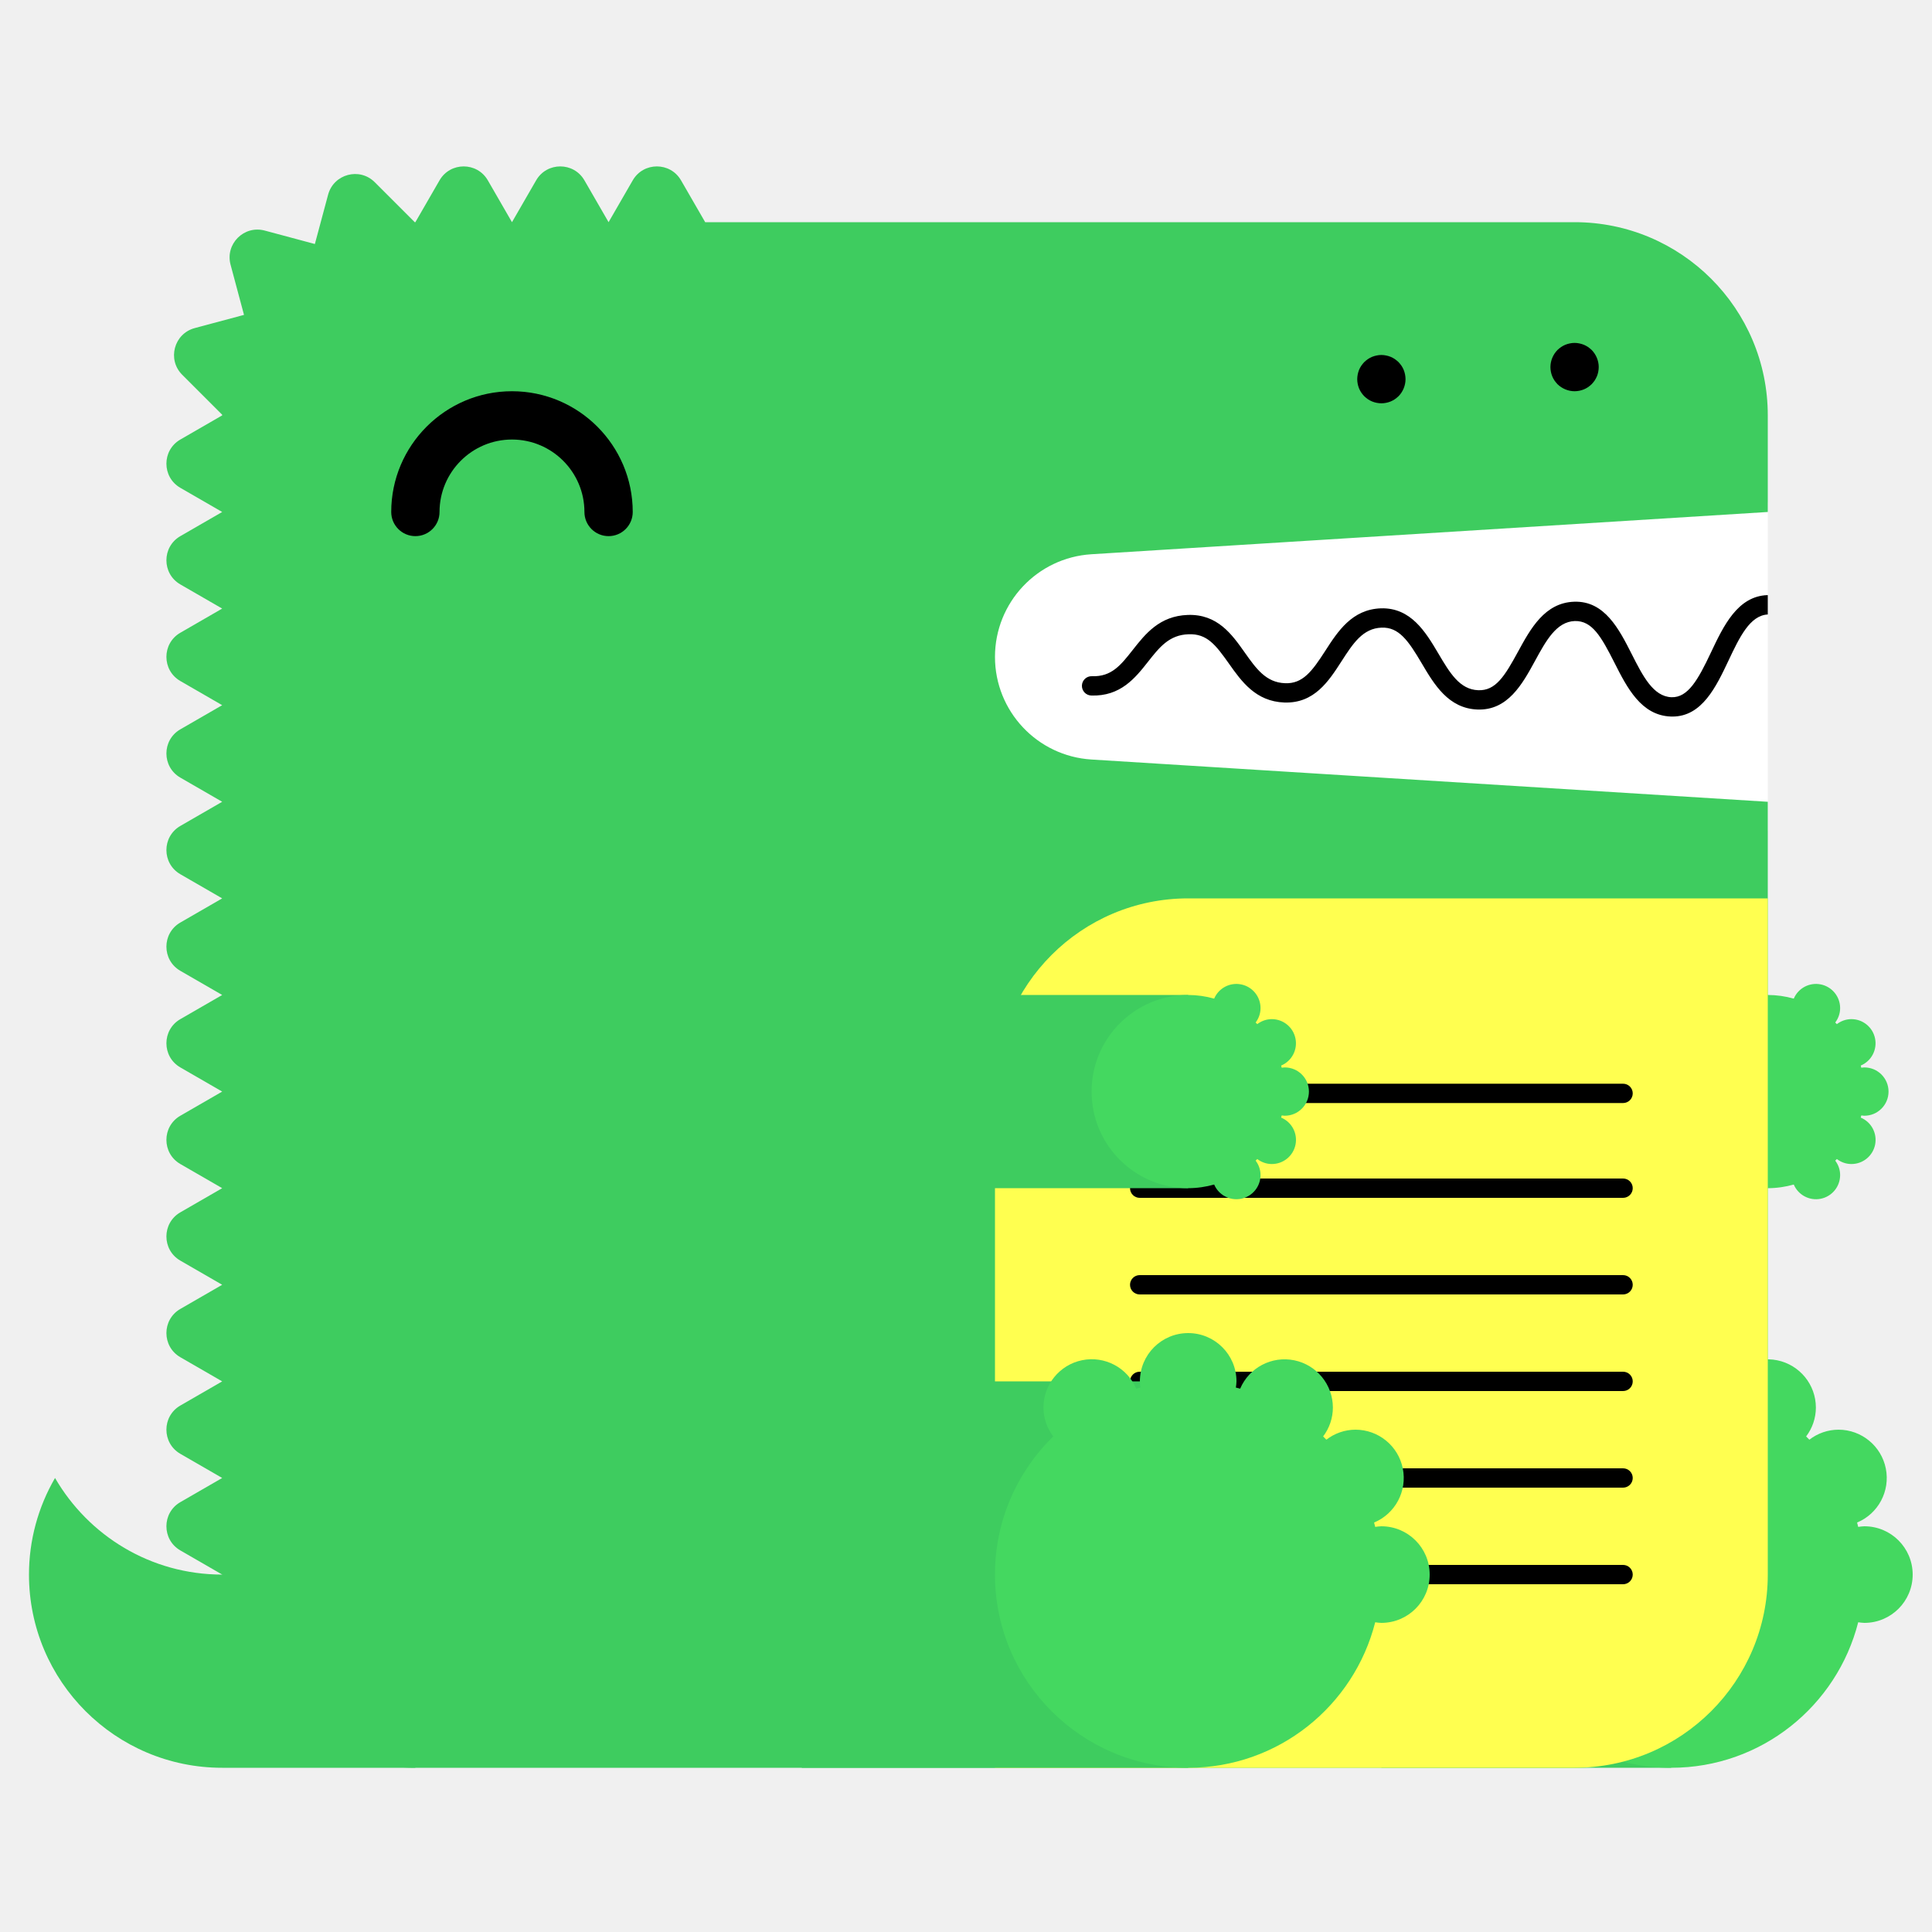
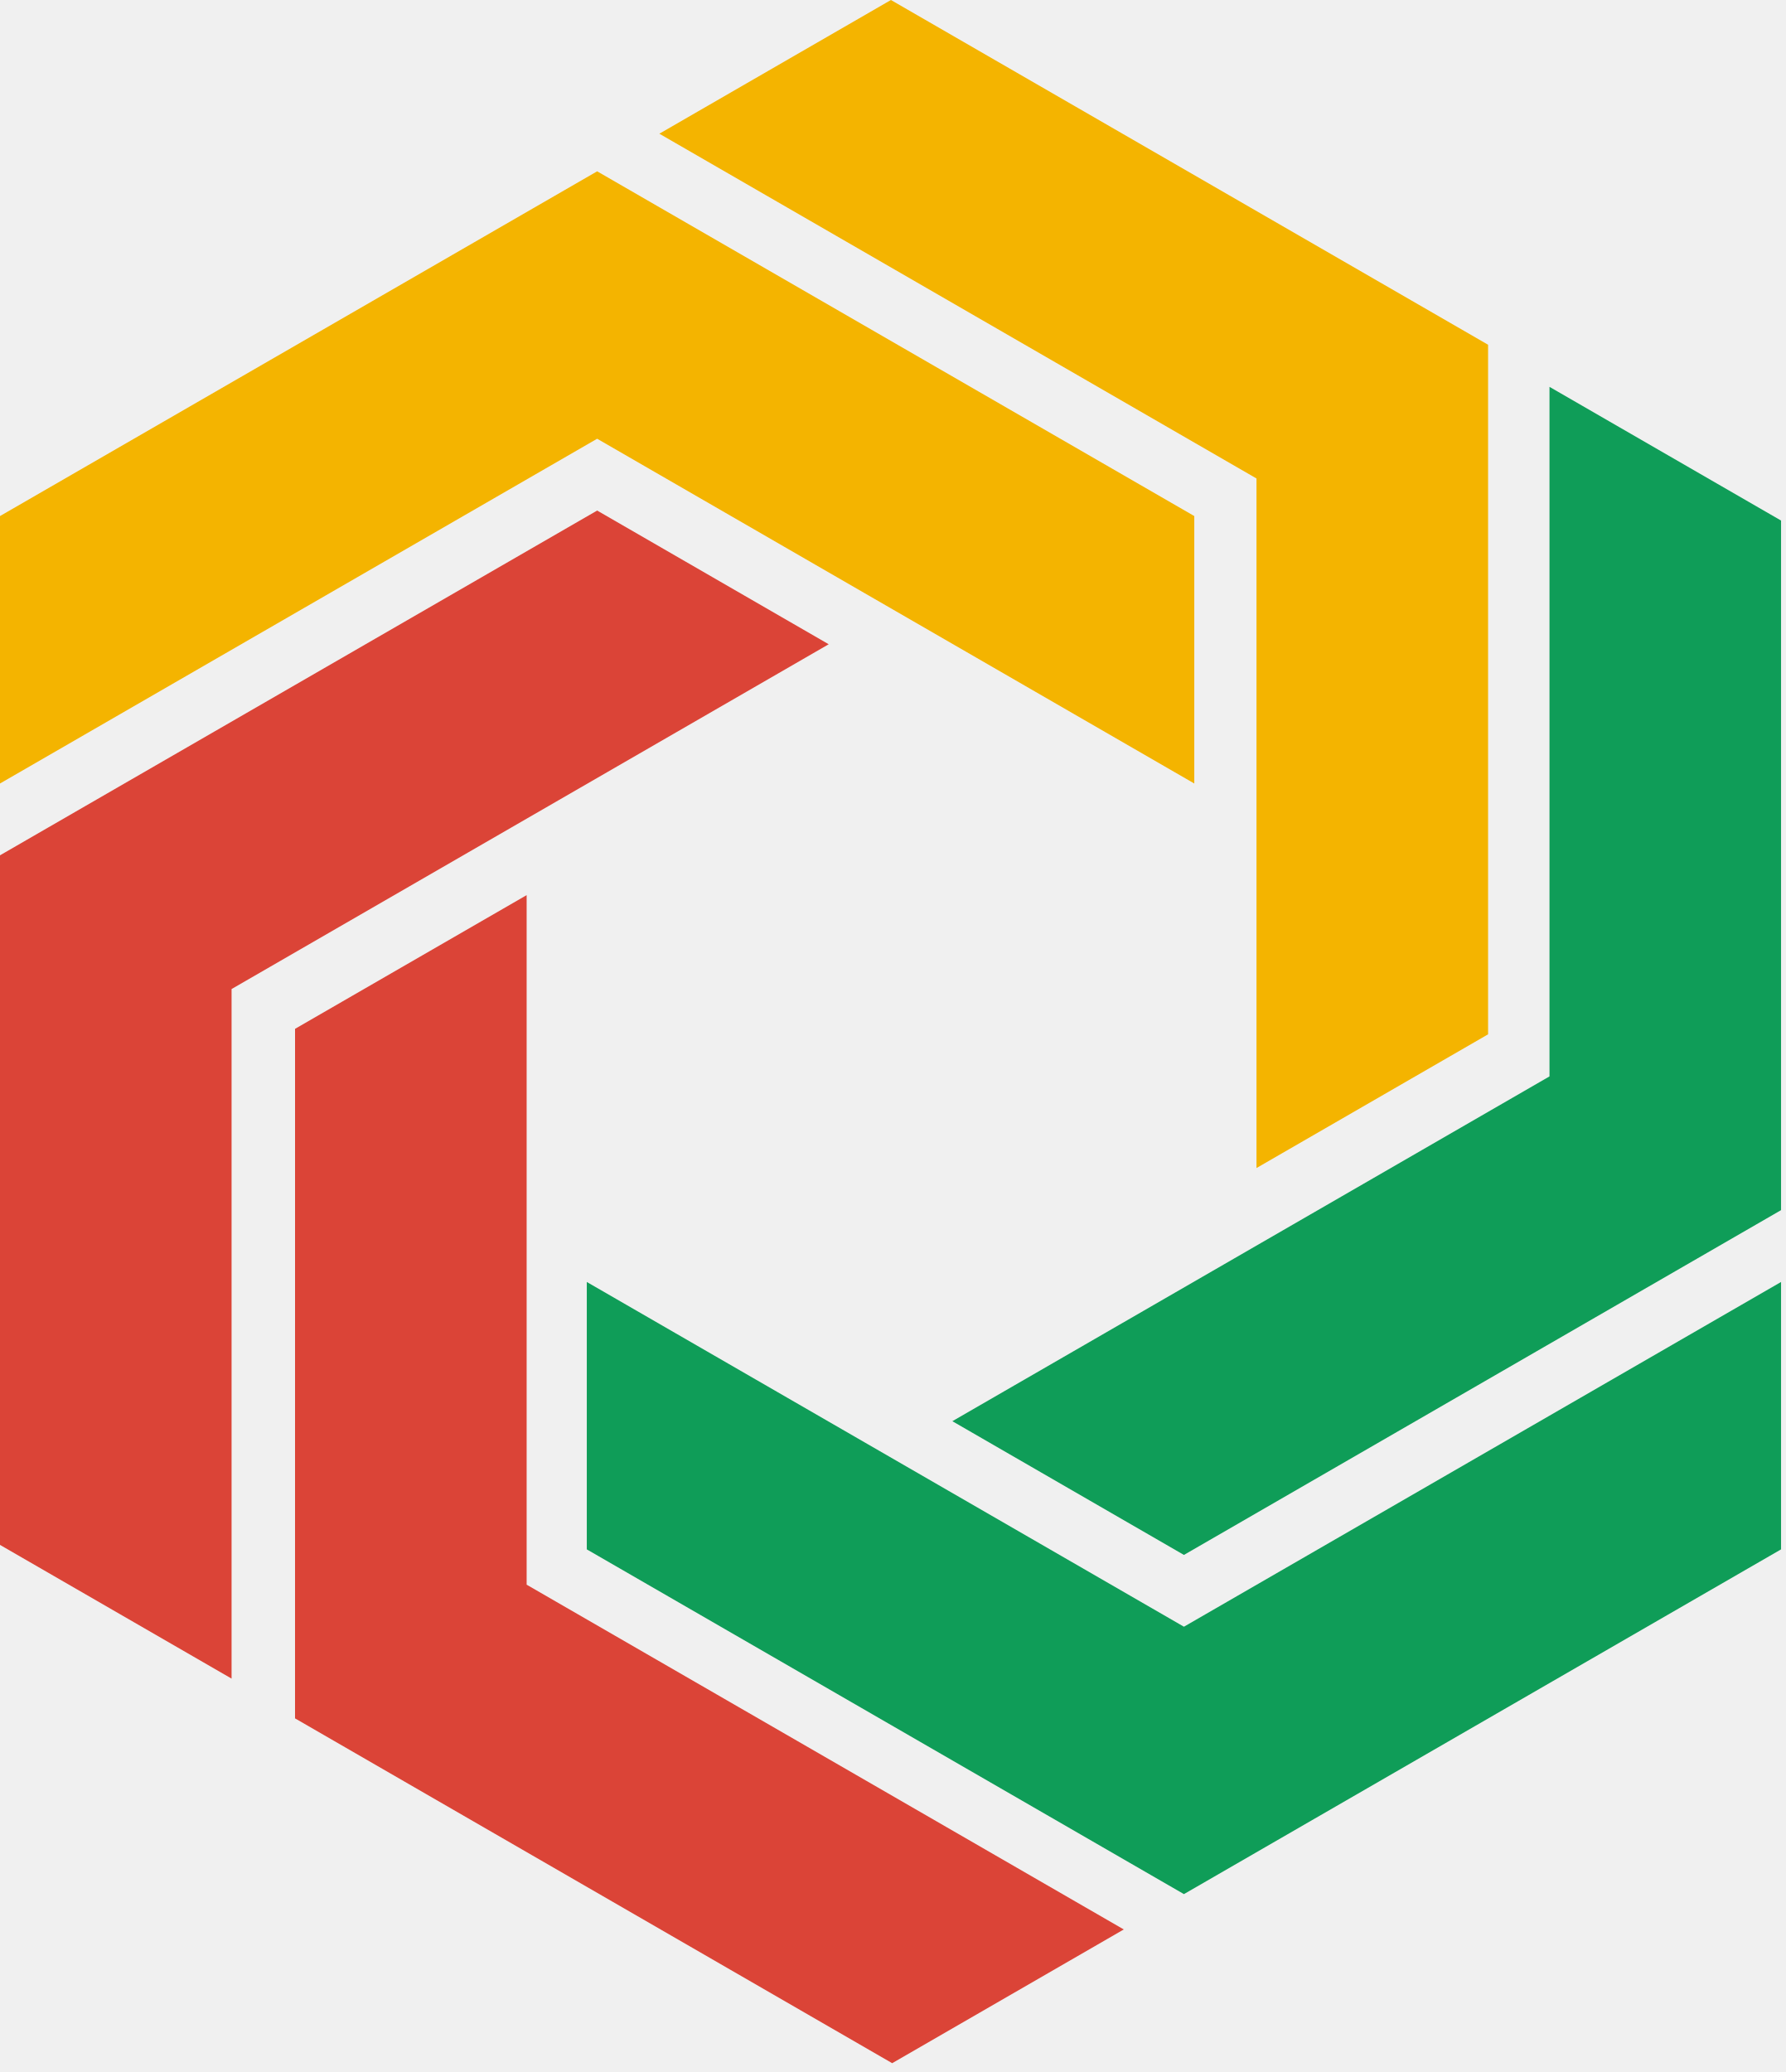
- <svg xmlns="http://www.w3.org/2000/svg" width="200" height="200" viewBox="0 0 200 200">
-   <g fill="none" fill-rule="evenodd">
-     <path fill="#FFF" d="M99 52h84v34H99z" />
-     <path d="M23 163c-7.398 0-13.843-4.027-17.303-10A19.886 19.886 0 0 0 3 163c0 11.046 8.954 20 20 20h20v-20H23z" fill="#3ECC5F" />
-     <path d="M112.98 57.376L183 53V43c0-11.046-8.954-20-20-20H73l-2.5-4.33c-1.112-1.925-3.889-1.925-5 0L63 23l-2.5-4.33c-1.111-1.925-3.889-1.925-5 0L53 23l-2.5-4.33c-1.111-1.925-3.889-1.925-5 0L43 23c-.022 0-.042.003-.065.003l-4.142-4.141c-1.57-1.571-4.252-.853-4.828 1.294l-1.369 5.104-5.192-1.392c-2.148-.575-4.111 1.389-3.535 3.536l1.39 5.193-5.102 1.367c-2.148.576-2.867 3.259-1.296 4.83l4.142 4.142c0 .021-.003.042-.003.064l-4.33 2.5c-1.925 1.111-1.925 3.889 0 5L23 53l-4.33 2.5c-1.925 1.111-1.925 3.889 0 5L23 63l-4.33 2.5c-1.925 1.111-1.925 3.889 0 5L23 73l-4.33 2.5c-1.925 1.111-1.925 3.889 0 5L23 83l-4.33 2.5c-1.925 1.111-1.925 3.889 0 5L23 93l-4.33 2.5c-1.925 1.111-1.925 3.889 0 5L23 103l-4.33 2.5c-1.925 1.111-1.925 3.889 0 5L23 113l-4.33 2.5c-1.925 1.111-1.925 3.889 0 5L23 123l-4.33 2.5c-1.925 1.111-1.925 3.889 0 5L23 133l-4.33 2.5c-1.925 1.111-1.925 3.889 0 5L23 143l-4.33 2.5c-1.925 1.111-1.925 3.889 0 5L23 153l-4.33 2.5c-1.925 1.111-1.925 3.889 0 5L23 163c0 11.046 8.954 20 20 20h120c11.046 0 20-8.954 20-20V83l-70.02-4.376A10.645 10.645 0 0 1 103 68c0-5.621 4.37-10.273 9.98-10.624" fill="#3ECC5F" />
-     <path fill="#3ECC5F" d="M143 183h30v-40h-30z" />
-     <path d="M193 158c-.219 0-.428.037-.639.064-.038-.15-.074-.301-.116-.451A5 5 0 0 0 190.32 148a4.96 4.96 0 0 0-3.016 1.036 26.531 26.531 0 0 0-.335-.336 4.955 4.955 0 0 0 1.011-2.987 5 5 0 0 0-9.599-1.959c-.148-.042-.297-.077-.445-.115.027-.211.064-.42.064-.639a5 5 0 0 0-5-5 5 5 0 0 0-5 5c0 .219.037.428.064.639-.148.038-.297.073-.445.115a4.998 4.998 0 0 0-9.599 1.959c0 1.125.384 2.151 1.011 2.987-3.717 3.632-6.031 8.693-6.031 14.3 0 11.046 8.954 20 20 20 9.339 0 17.16-6.41 19.361-15.064.211.027.42.064.639.064a5 5 0 0 0 5-5 5 5 0 0 0-5-5" fill="#44D860" />
-     <path fill="#3ECC5F" d="M153 123h30v-20h-30z" />
-     <path d="M193 115.5a2.5 2.5 0 1 0 0-5c-.109 0-.214.019-.319.032-.02-.075-.037-.15-.058-.225a2.501 2.501 0 0 0-.963-4.807c-.569 0-1.088.197-1.508.518a6.653 6.653 0 0 0-.168-.168c.314-.417.506-.931.506-1.494a2.5 2.5 0 0 0-4.8-.979A9.987 9.987 0 0 0 183 103c-5.522 0-10 4.478-10 10s4.478 10 10 10c.934 0 1.833-.138 2.69-.377a2.5 2.5 0 0 0 4.8-.979c0-.563-.192-1.077-.506-1.494.057-.055.113-.111.168-.168.42.321.939.518 1.508.518a2.5 2.5 0 0 0 .963-4.807c.021-.074.038-.15.058-.225.105.013.21.032.319.032" fill="#44D860" />
-     <path d="M63 55.5a2.5 2.5 0 0 1-2.5-2.5c0-4.136-3.364-7.5-7.5-7.5s-7.5 3.364-7.5 7.5a2.5 2.5 0 1 1-5 0c0-6.893 5.607-12.5 12.5-12.5S65.5 46.107 65.5 53a2.5 2.5 0 0 1-2.5 2.5" fill="#000" />
-     <path d="M103 183h60c11.046 0 20-8.954 20-20V93h-60c-11.046 0-20 8.954-20 20v70z" fill="#FFFF50" />
-     <path d="M168.02 124h-50.04a1 1 0 1 1 0-2h50.04a1 1 0 1 1 0 2m0 20h-50.04a1 1 0 1 1 0-2h50.04a1 1 0 1 1 0 2m0 20h-50.04a1 1 0 1 1 0-2h50.04a1 1 0 1 1 0 2m0-49.814h-50.04a1 1 0 1 1 0-2h50.04a1 1 0 1 1 0 2m0 19.814h-50.04a1 1 0 1 1 0-2h50.04a1 1 0 1 1 0 2m0 20h-50.04a1 1 0 1 1 0-2h50.04a1 1 0 1 1 0 2M183 61.611c-.012 0-.022-.006-.034-.005-3.09.105-4.552 3.196-5.842 5.923-1.346 2.85-2.387 4.703-4.093 4.647-1.889-.068-2.969-2.202-4.113-4.46-1.314-2.594-2.814-5.536-5.963-5.426-3.046.104-4.513 2.794-5.807 5.167-1.377 2.528-2.314 4.065-4.121 3.994-1.927-.07-2.951-1.805-4.136-3.813-1.321-2.236-2.848-4.75-5.936-4.664-2.994.103-4.465 2.385-5.763 4.4-1.373 2.13-2.335 3.428-4.165 3.351-1.973-.07-2.992-1.51-4.171-3.177-1.324-1.873-2.816-3.993-5.895-3.89-2.928.1-4.399 1.97-5.696 3.618-1.232 1.564-2.194 2.802-4.229 2.724a1 1 0 0 0-.072 2c3.017.101 4.545-1.8 5.872-3.487 1.177-1.496 2.193-2.787 4.193-2.855 1.926-.082 2.829 1.115 4.195 3.045 1.297 1.834 2.769 3.914 5.731 4.021 3.103.104 4.596-2.215 5.918-4.267 1.182-1.834 2.202-3.417 4.15-3.484 1.793-.067 2.769 1.35 4.145 3.681 1.297 2.197 2.766 4.686 5.787 4.796 3.125.108 4.634-2.62 5.949-5.035 1.139-2.088 2.214-4.06 4.119-4.126 1.793-.042 2.728 1.595 4.111 4.33 1.292 2.553 2.757 5.445 5.825 5.556l.169.003c3.064 0 4.518-3.075 5.805-5.794 1.139-2.41 2.217-4.68 4.067-4.773v-2z" fill="#000" />
-     <path fill="#3ECC5F" d="M83 183h40v-40H83z" />
-     <path d="M143 158c-.219 0-.428.037-.639.064-.038-.15-.074-.301-.116-.451A5 5 0 0 0 140.32 148a4.96 4.96 0 0 0-3.016 1.036 26.531 26.531 0 0 0-.335-.336 4.955 4.955 0 0 0 1.011-2.987 5 5 0 0 0-9.599-1.959c-.148-.042-.297-.077-.445-.115.027-.211.064-.42.064-.639a5 5 0 0 0-5-5 5 5 0 0 0-5 5c0 .219.037.428.064.639-.148.038-.297.073-.445.115a4.998 4.998 0 0 0-9.599 1.959c0 1.125.384 2.151 1.011 2.987-3.717 3.632-6.031 8.693-6.031 14.3 0 11.046 8.954 20 20 20 9.339 0 17.16-6.41 19.361-15.064.211.027.42.064.639.064a5 5 0 0 0 5-5 5 5 0 0 0-5-5" fill="#44D860" />
-     <path fill="#3ECC5F" d="M83 123h40v-20H83z" />
-     <path d="M133 115.5a2.5 2.5 0 1 0 0-5c-.109 0-.214.019-.319.032-.02-.075-.037-.15-.058-.225a2.501 2.501 0 0 0-.963-4.807c-.569 0-1.088.197-1.508.518a6.653 6.653 0 0 0-.168-.168c.314-.417.506-.931.506-1.494a2.5 2.5 0 0 0-4.8-.979A9.987 9.987 0 0 0 123 103c-5.522 0-10 4.478-10 10s4.478 10 10 10c.934 0 1.833-.138 2.69-.377a2.5 2.5 0 0 0 4.8-.979c0-.563-.192-1.077-.506-1.494.057-.055.113-.111.168-.168.42.321.939.518 1.508.518a2.5 2.5 0 0 0 .963-4.807c.021-.074.038-.15.058-.225.105.013.21.032.319.032" fill="#44D860" />
-     <path d="M143 41.75c-.16 0-.33-.02-.49-.05a2.52 2.52 0 0 1-.47-.14c-.15-.06-.29-.14-.431-.23-.13-.09-.259-.2-.38-.31-.109-.12-.219-.24-.309-.38s-.17-.28-.231-.43a2.619 2.619 0 0 1-.189-.96c0-.16.02-.33.05-.49.03-.16.08-.31.139-.47.061-.15.141-.29.231-.43.09-.13.2-.26.309-.38.121-.11.25-.22.38-.31.141-.09.281-.17.431-.23.149-.06.31-.11.47-.14.32-.07.65-.07.98 0 .159.03.32.08.47.14.149.06.29.14.43.23.13.09.259.2.38.31.11.12.22.25.31.38.09.14.17.28.23.43.06.16.11.31.14.47.029.16.05.33.05.49 0 .66-.271 1.31-.73 1.77-.121.11-.25.22-.38.31-.14.09-.281.17-.43.23a2.565 2.565 0 0 1-.96.19m20-1.25c-.66 0-1.3-.27-1.771-.73a3.802 3.802 0 0 1-.309-.38c-.09-.14-.17-.28-.231-.43a2.619 2.619 0 0 1-.189-.96c0-.66.27-1.3.729-1.77.121-.11.25-.22.38-.31.141-.09.281-.17.431-.23.149-.06.31-.11.47-.14.32-.07.66-.07.98 0 .159.03.32.08.47.14.149.06.29.14.43.23.13.09.259.2.38.31.459.47.73 1.11.73 1.77 0 .16-.021.33-.05.49-.03.16-.08.32-.14.47-.07.15-.14.29-.23.43-.09.13-.2.26-.31.38-.121.11-.25.22-.38.31-.14.09-.281.17-.43.23a2.565 2.565 0 0 1-.96.19" fill="#000" />
+ <svg xmlns="http://www.w3.org/2000/svg" width="81" height="94" viewBox="0 0 81 94" fill="none">
+   <g clip-path="url(#clip0_1729_18380)">
+     <path d="M27.092 7.772L0 23.412V35.545L27.092 19.904L54.183 35.545V23.412L27.092 7.772Z" fill="#F4B400" />
+     <path d="M53.713 85.93L26.622 70.29V58.159L53.713 73.799L80.804 58.159V70.29L53.713 85.93Z" fill="#0F9D58" />
+     <path d="M0 38.803L27.092 23.162L37.597 29.228L10.506 44.87V76.153L0 70.087V38.803Z" fill="#DB4437" />
+     <path d="M67.512 15.64L40.42 0L29.914 6.066L57.005 21.707V52.99L67.512 46.924V15.64Z" fill="#F4B400" />
+     <path d="M13.385 77.957L13.386 46.675L23.893 40.609V71.892L50.984 87.533L40.477 93.6L13.385 77.957Z" fill="#DB4437" />
+     <path d="M80.804 54.9V23.616L70.298 17.55V48.833L43.207 64.475L53.713 70.542L80.804 54.9Z" fill="#0F9D58" />
  </g>
+   <defs>
+     <clipPath id="clip0_1729_18380">
+       <rect width="80.804" height="93.6" fill="white" />
+     </clipPath>
+   </defs>
</svg>
